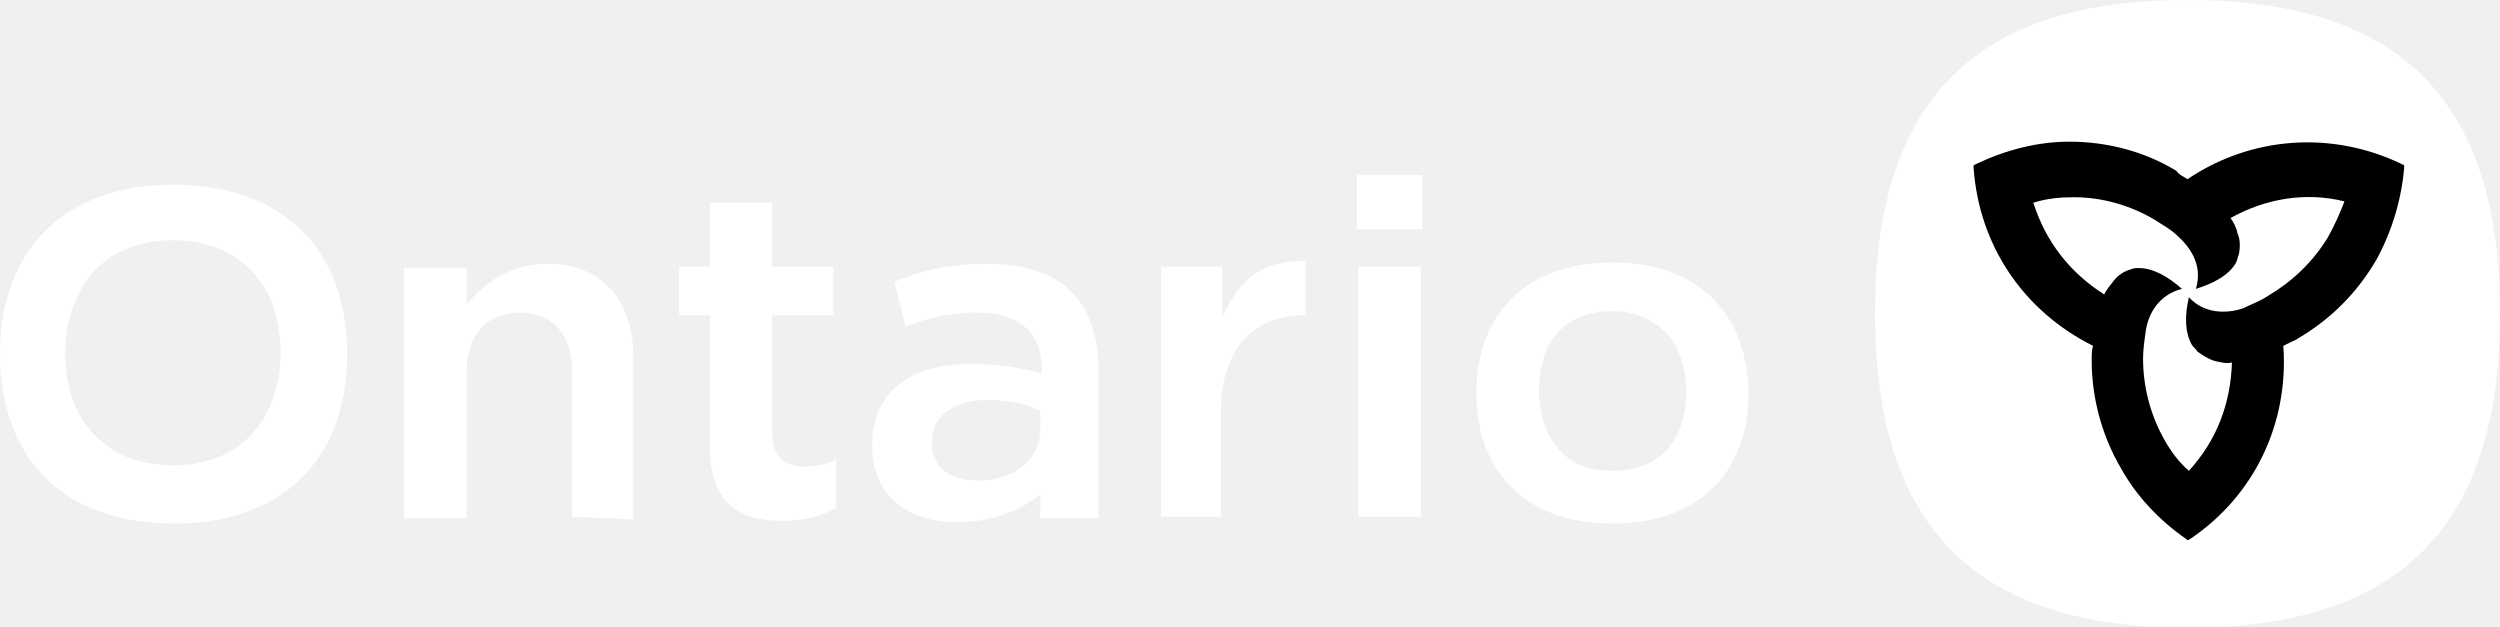
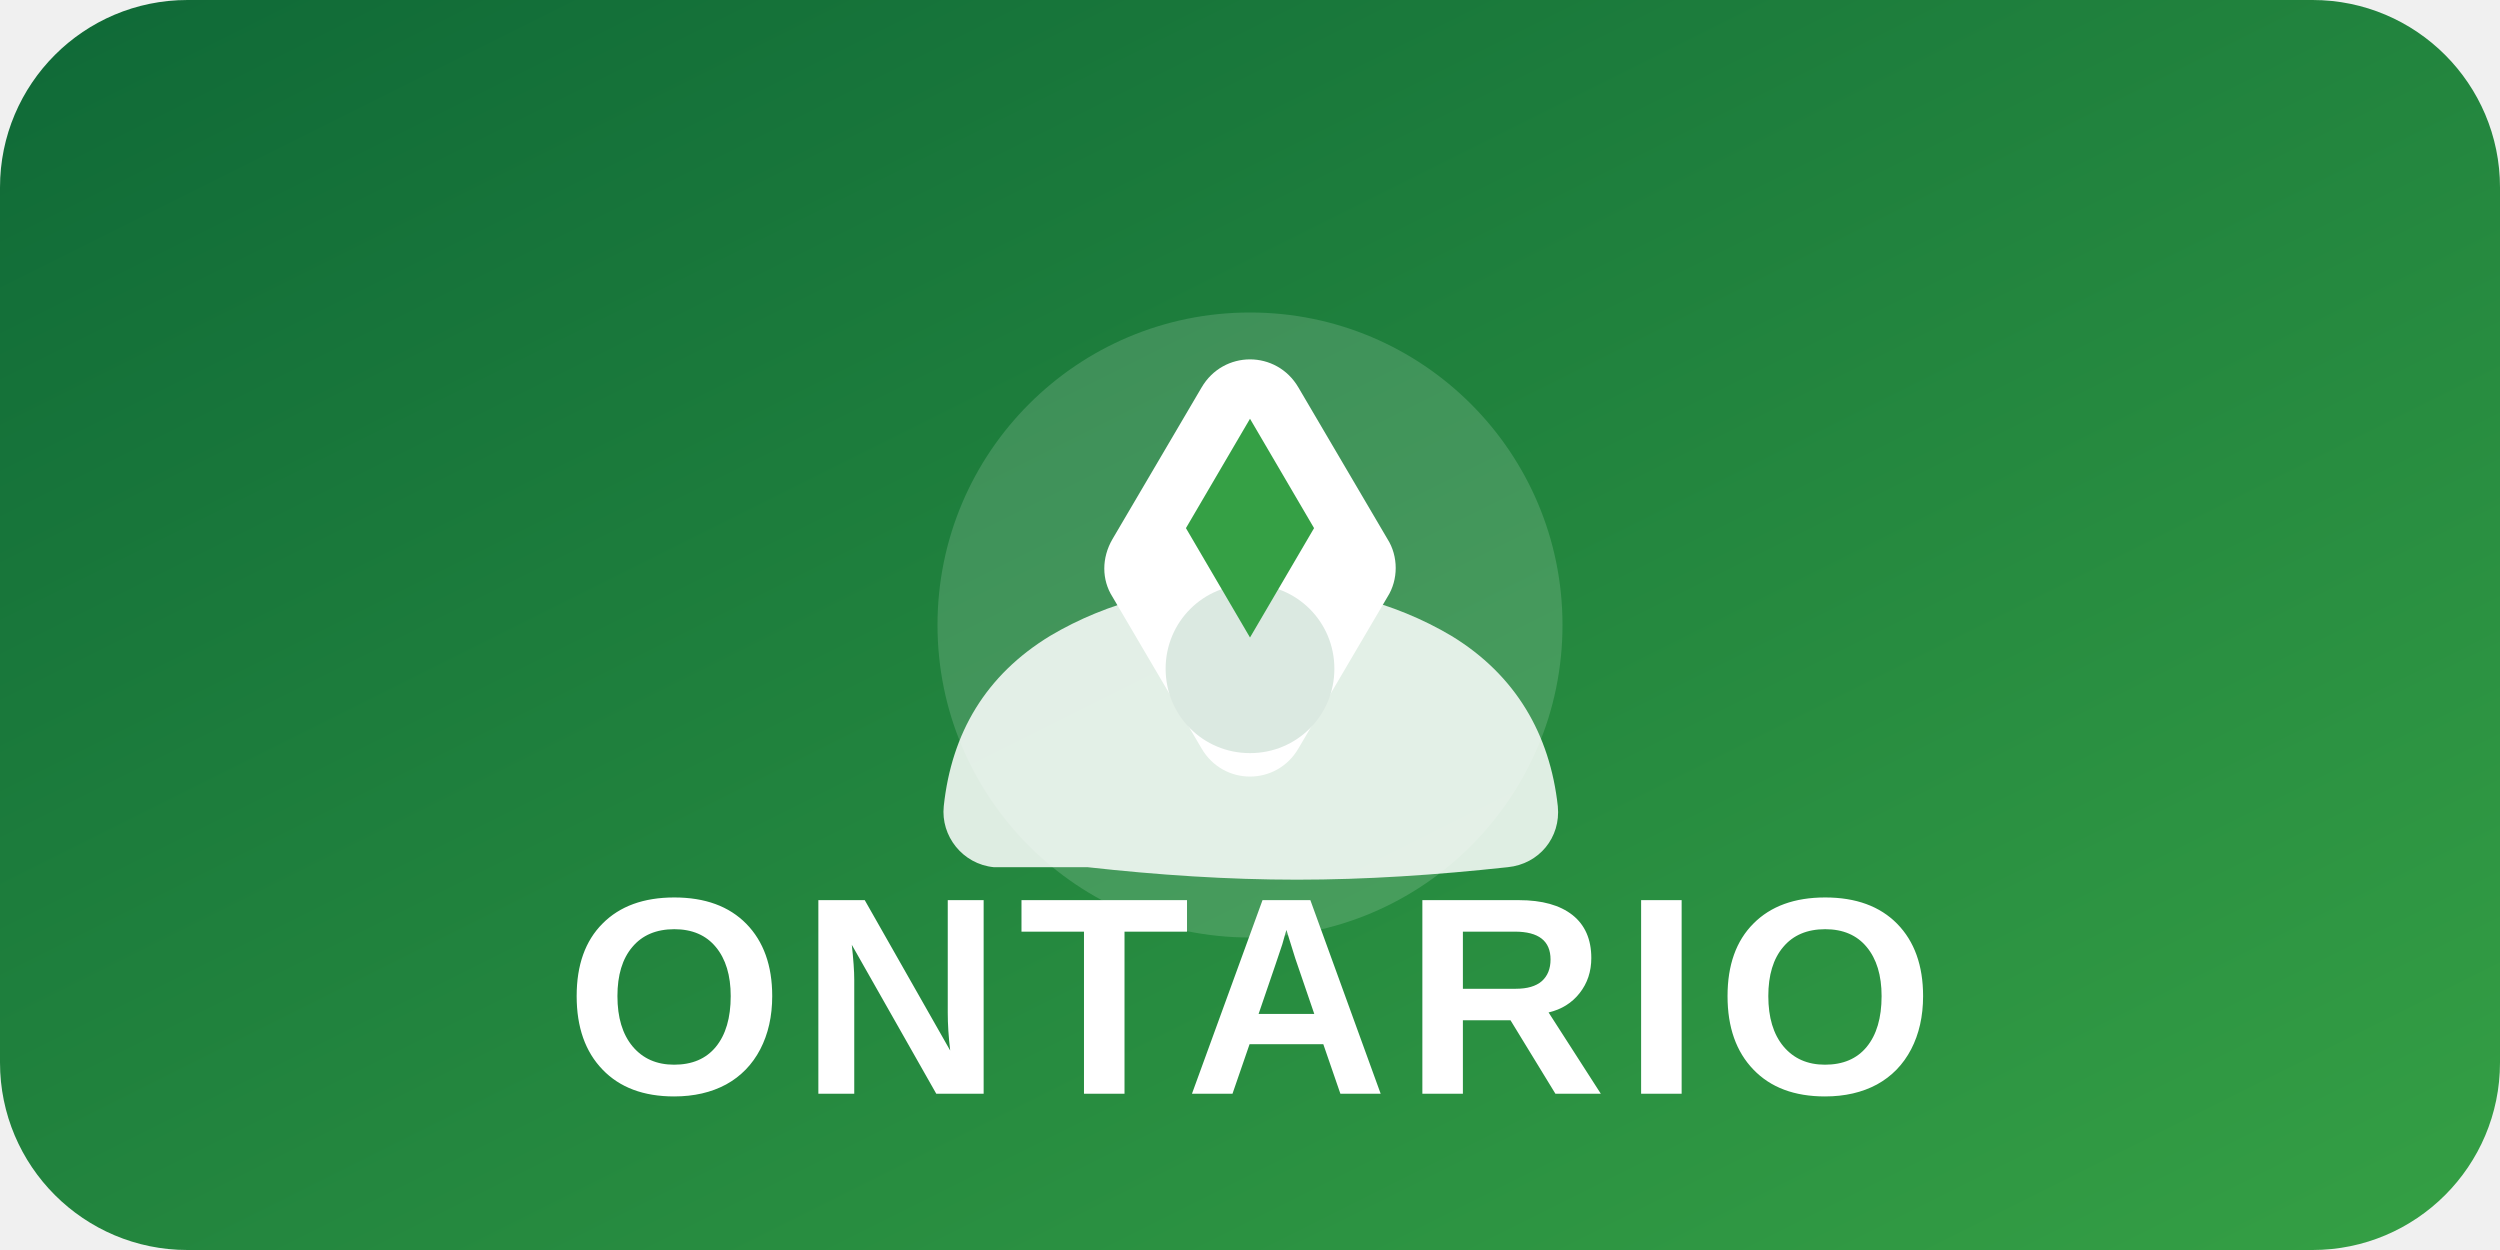
- <svg xmlns="http://www.w3.org/2000/svg" xml:space="preserve" id="Layer_1" x="0" y="0" style="enable-background:new 0 0 180 45.1" version="1.1" viewBox="0 0 180 45.1">
-   <style>.st0{fill-rule:evenodd;clip-rule:evenodd}.st0,.st1{fill:#fff}</style>
-   <path d="M0 25.5C0 18 4.6 13.3 12.5 13.3S25 18 25 25.5c0 7.5-4.6 12.2-12.5 12.2-8 0-12.5-4.8-12.5-12.2zm12.5 8c2.3 0 4.3-.8 5.6-2.2s2.1-3.5 2.1-5.9c0-2.4-.7-4.5-2.1-5.9-1.4-1.5-3.3-2.2-5.7-2.2-2.3 0-4.3.8-5.6 2.2-1.3 1.4-2.1 3.5-2.1 5.9 0 2.5.7 4.5 2.1 5.9 1.4 1.5 3.3 2.2 5.7 2.2z" class="st0" />
-   <path d="M41.2 37.2V26.8c0-2.7-1.4-4.3-3.8-4.3s-3.8 1.7-3.8 4.3v10.5h-4.5v-18h4.5v2.6c1.3-1.5 3-2.9 5.9-2.9 3.8 0 6.1 2.6 6.1 6.7v11.7l-4.4-.2zm18.9-.6c-.8.5-2.1.9-3.8.9-3.1 0-5.2-1.3-5.2-5.4v-9.4h-2.2v-3.5h2.2v-4.6h4.5v4.6H60v3.5h-4.4v8.5c0 1.6.8 2.4 2.3 2.4.8 0 1.8-.2 2.3-.5v3.5z" class="st1" />
-   <path d="M64.4 20.3c1.9-.8 3.8-1.3 6.7-1.3 5.6 0 8 2.9 8 7.8v10.5h-4.2v-1.7c-1.4 1.1-3.3 2-6.1 2-3.3 0-6-1.9-6-5.4v-.1c0-4.1 3-5.9 7.1-5.9 2 0 3.7.3 5.1.7v-.4c0-2.6-1.7-4-4.7-4-2 0-3.8.5-5.1 1l-.8-3.2zm6 14.3c2.6 0 4.5-1.5 4.5-3.7v-1.3l-.4-.2c-.9-.4-2.2-.6-3.4-.6-2.5 0-4 1.2-4 3v.2c0 1.6 1.3 2.6 3.3 2.6z" class="st0" />
-   <path d="M83.6 37.2v-18H88v3.6c1.2-2.5 2.7-4.1 6-4v3.9h-.1c-1.6 0-3 .5-4 1.4-1.3 1.2-2 3.1-2 5.6v7.5h-4.3z" class="st1" />
-   <path d="M102.4 16.5v-3.9h-4.7v3.9h4.7zm-4.6 2.7h4.5v18h-4.5v-18zm8.5 9.1c0-5.8 3.7-9.4 9.8-9.4s9.7 3.6 9.8 9.4c0 5.8-3.7 9.4-9.8 9.4-6.2 0-9.8-3.7-9.8-9.4zm9.8 5.6c1.6 0 3-.5 3.9-1.5.9-1 1.4-2.4 1.4-4.2 0-1.7-.5-3.2-1.4-4.2-1-1-2.3-1.6-3.9-1.6s-3 .5-3.9 1.5c-.9 1-1.4 2.4-1.4 4.2 0 1.7.5 3.2 1.4 4.2.9 1.1 2.2 1.6 3.9 1.6z" class="st0" />
-   <path d="M157.5 0C142.2 0 135 7.2 135 22.6c0 15.3 7.2 22.6 22.5 22.6S180 37.9 180 22.6C180 7.2 172.8 0 157.5 0z" class="st1" />
-   <path d="M157.5 12.9c4.6-3.1 10.4-3.5 15.4-1.1l.2.1v.2c-.2 2.3-.9 4.6-2 6.6-1.4 2.4-3.3 4.3-5.7 5.7-.1.1-.2.1-.4.2l-.6.3c.4 5.6-2.1 10.8-6.7 13.9l-.2.1-.1-.1c-1.9-1.3-3.6-3.1-4.7-5.1-1.4-2.4-2.1-5.1-2.1-7.8 0-.3 0-.7.1-1-5-2.5-8.2-7.2-8.6-12.8v-.2l.2-.1c2.1-1 4.4-1.6 6.7-1.6 2.7 0 5.4.7 7.7 2.1.2.3.5.4.8.6zm5.8 8.4c1.7-1 3.2-2.4 4.3-4.2.5-.9.9-1.8 1.2-2.6-2.8-.7-5.7-.2-8.2 1.2.2.3.4.6.5 1.1.2.4.2 1 .1 1.5-.1.2-.1.4-.2.6-.5.9-1.6 1.5-2.9 1.9.5-1.6-.3-2.9-1.3-3.8-.5-.5-1.1-.8-1.7-1.2-1.7-1-3.7-1.6-5.8-1.6-1 0-2 .1-2.9.4.9 2.8 2.6 5 5.1 6.6.2-.4.4-.6.7-1 .3-.4.8-.7 1.2-.8.2-.1.4-.1.6-.1 1 0 2.1.6 3.1 1.5-1.6.4-2.4 1.7-2.6 3-.1.7-.2 1.4-.2 2 0 2 .5 4 1.5 5.8.5.9 1.1 1.7 1.8 2.3 2-2.2 3-4.8 3.1-7.8-.4.1-.7 0-1.2-.1-.4-.1-.9-.4-1.3-.7-.1-.2-.3-.3-.4-.5-.5-.9-.5-2.1-.2-3.4 1.1 1.2 2.7 1.2 3.9.8.6-.3 1.2-.5 1.8-.9z" style="fill-rule:evenodd;clip-rule:evenodd" />
+ <svg xmlns="http://www.w3.org/2000/svg" viewBox="0 0 160 80" role="img" aria-labelledby="title desc">
+   <defs>
+     <linearGradient id="bg" x1="0%" y1="0%" x2="100%" y2="100%">
+       <stop offset="0%" stop-color="#0f6937" />
+       <stop offset="100%" stop-color="#35a045" />
+     </linearGradient>
+   </defs>
+   <rect width="160" height="80" rx="12" fill="url(#bg)" />
+   <g transform="translate(52 18)">
+     <circle cx="28" cy="22" r="20" fill="#ffffff" opacity=".15" />
+     <path d="M28 5c1.2 0 2.4.6 3.1 1.8l5.7 9.7c.7 1.1.7 2.6 0 3.7l-5.7 9.7c-.7 1.2-1.9 1.8-3.1 1.8s-2.4-.6-3.1-1.8l-5.7-9.7c-.7-1.1-.7-2.5 0-3.7l5.7-9.7C25.6 5.6 26.8 5 28 5z" fill="#ffffff" />
+     <path d="M28 19.4c3 0 5.4 2.4 5.4 5.4s-2.4 5.4-5.4 5.4-5.4-2.4-5.4-5.4 2.4-5.4 5.4-5.4z" fill="#0f6937" />
+     <path d="M11.6 37.5c-2-.2-3.4-2-3.2-3.9.5-4.7 2.7-8.4 6.8-10.9 3.7-2.2 8.1-3.3 12.8-3.3 4.8 0 9.2 1.1 12.9 3.3 4.1 2.5 6.3 6.3 6.8 10.9.2 2-1.2 3.7-3.2 3.9-4.6.5-9.1.8-13.5.8s-8.9-.3-13.4-.8z" fill="#ffffff" opacity=".85" />
+     <path d="M28 8.8l4.1 7-4.1 7-4.1-7 4.1-7z" fill="#35a045" />
+   </g>
+   <text x="80" y="70" font-family="'Montserrat', 'Helvetica Neue', Arial, sans-serif" font-size="18" text-anchor="middle" fill="#ffffff" font-weight="600" letter-spacing="1">ONTARIO</text>
</svg>
